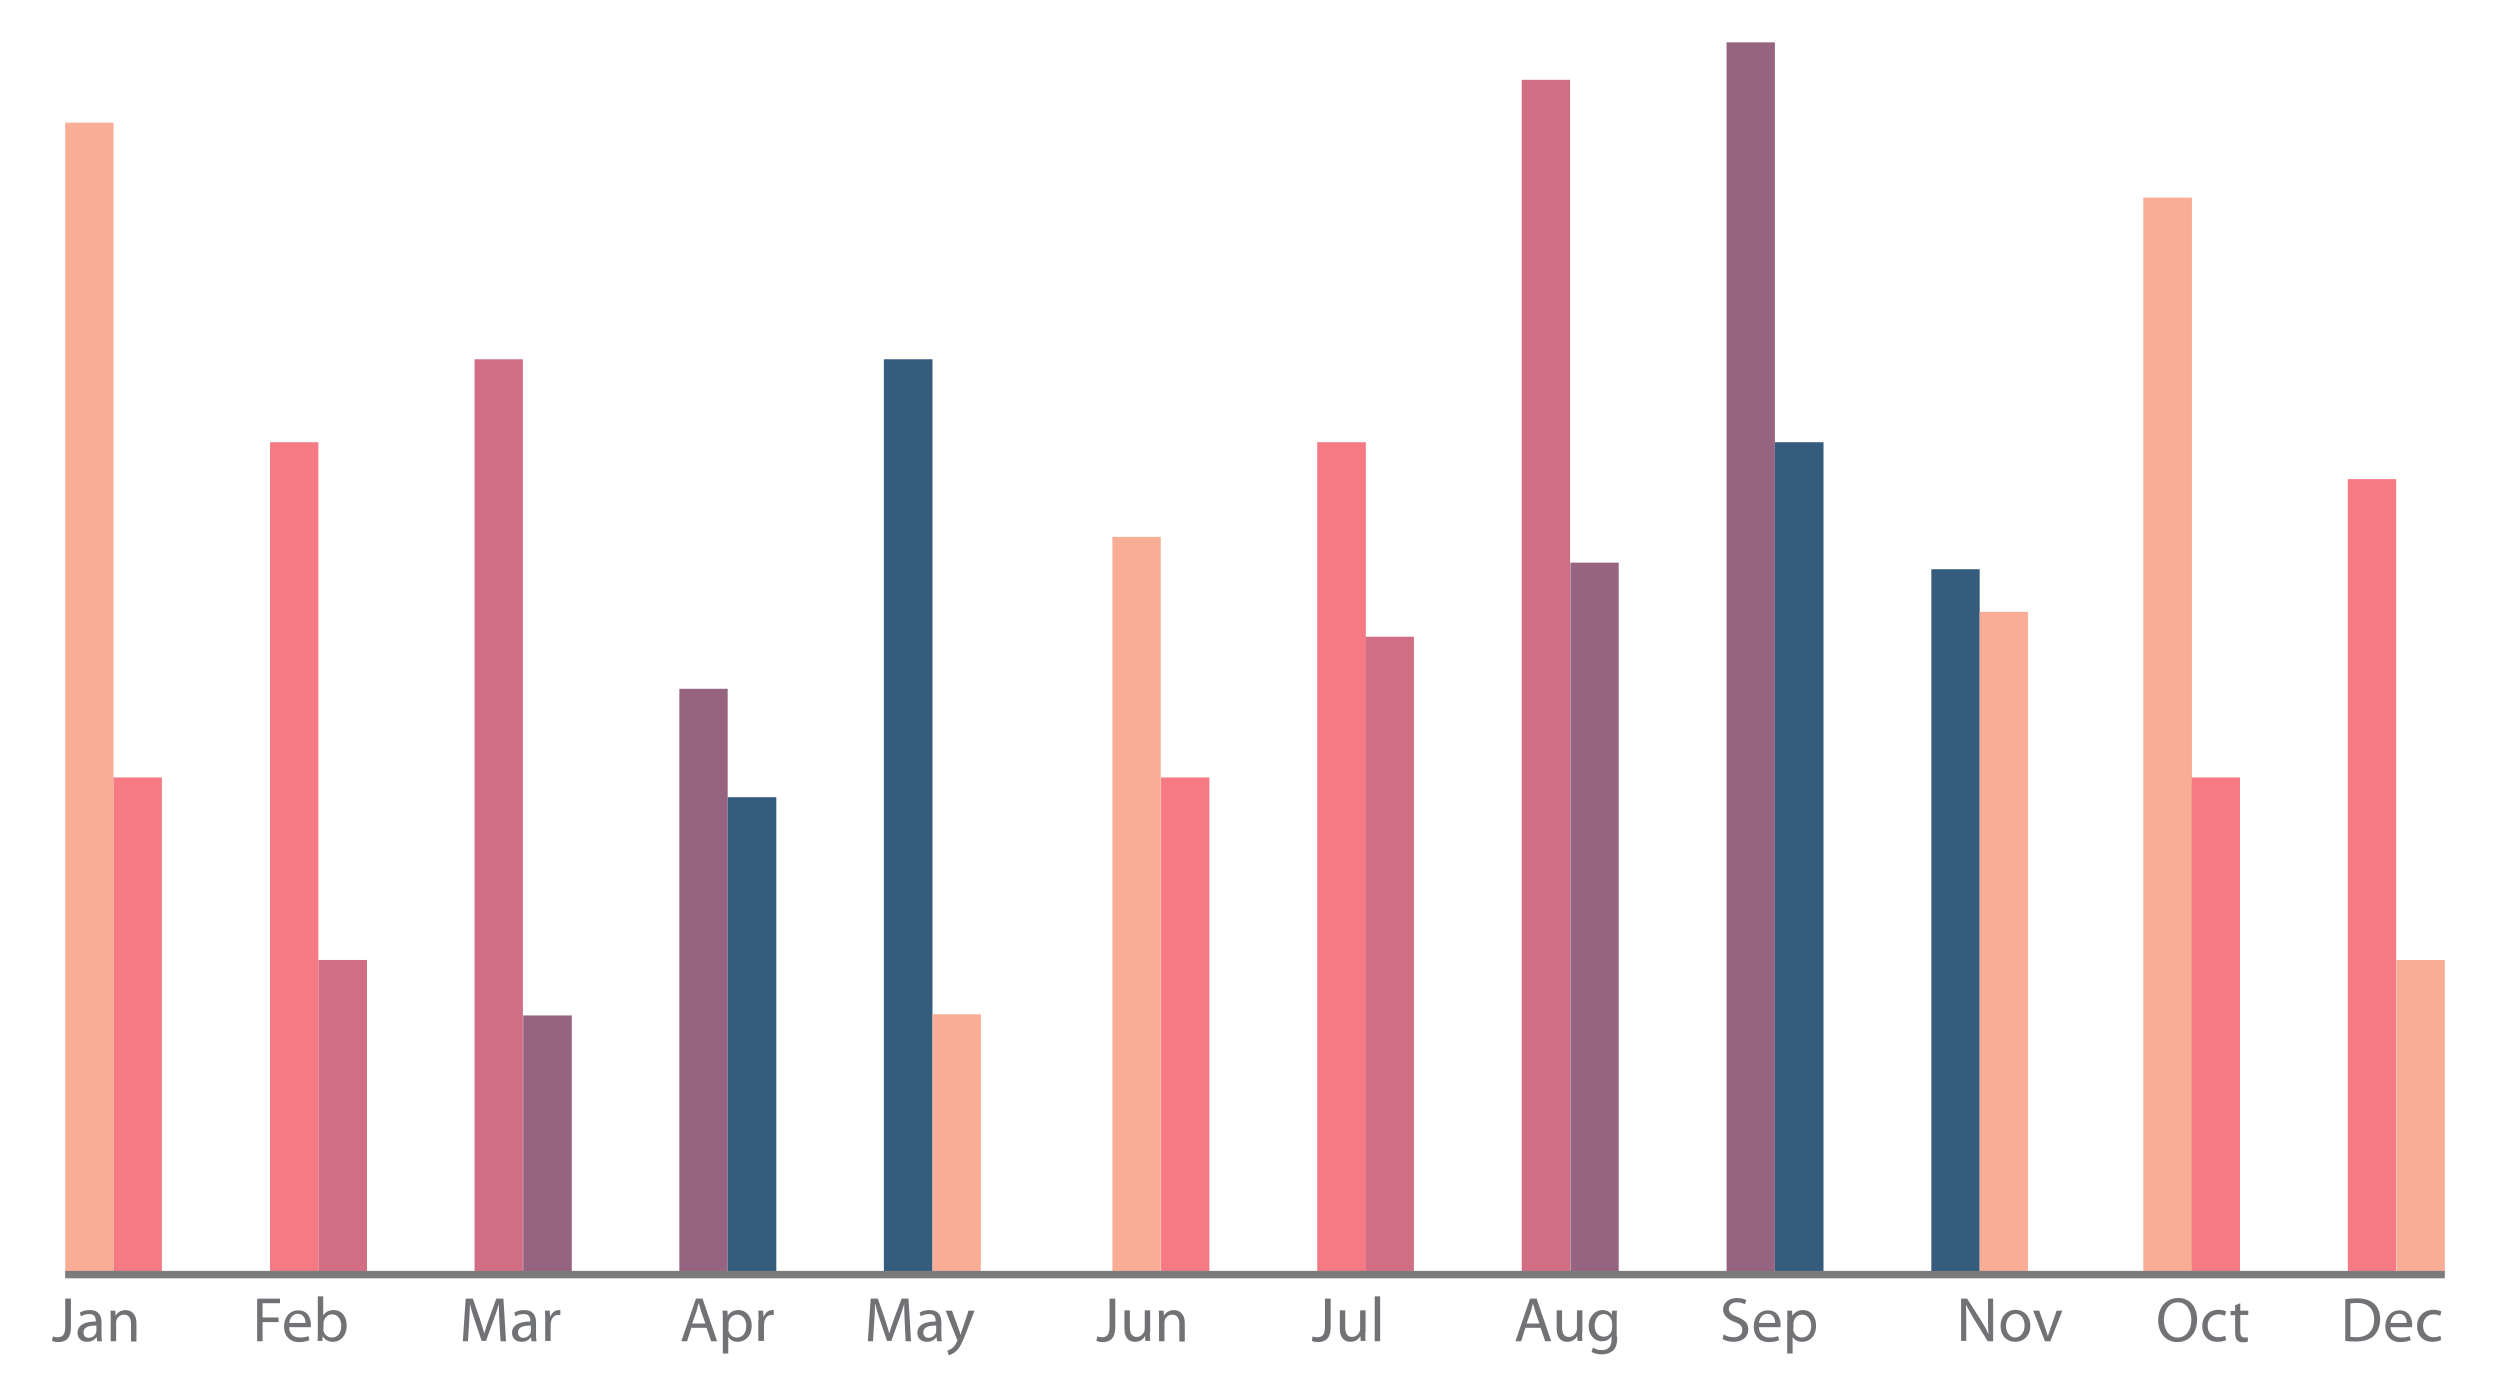
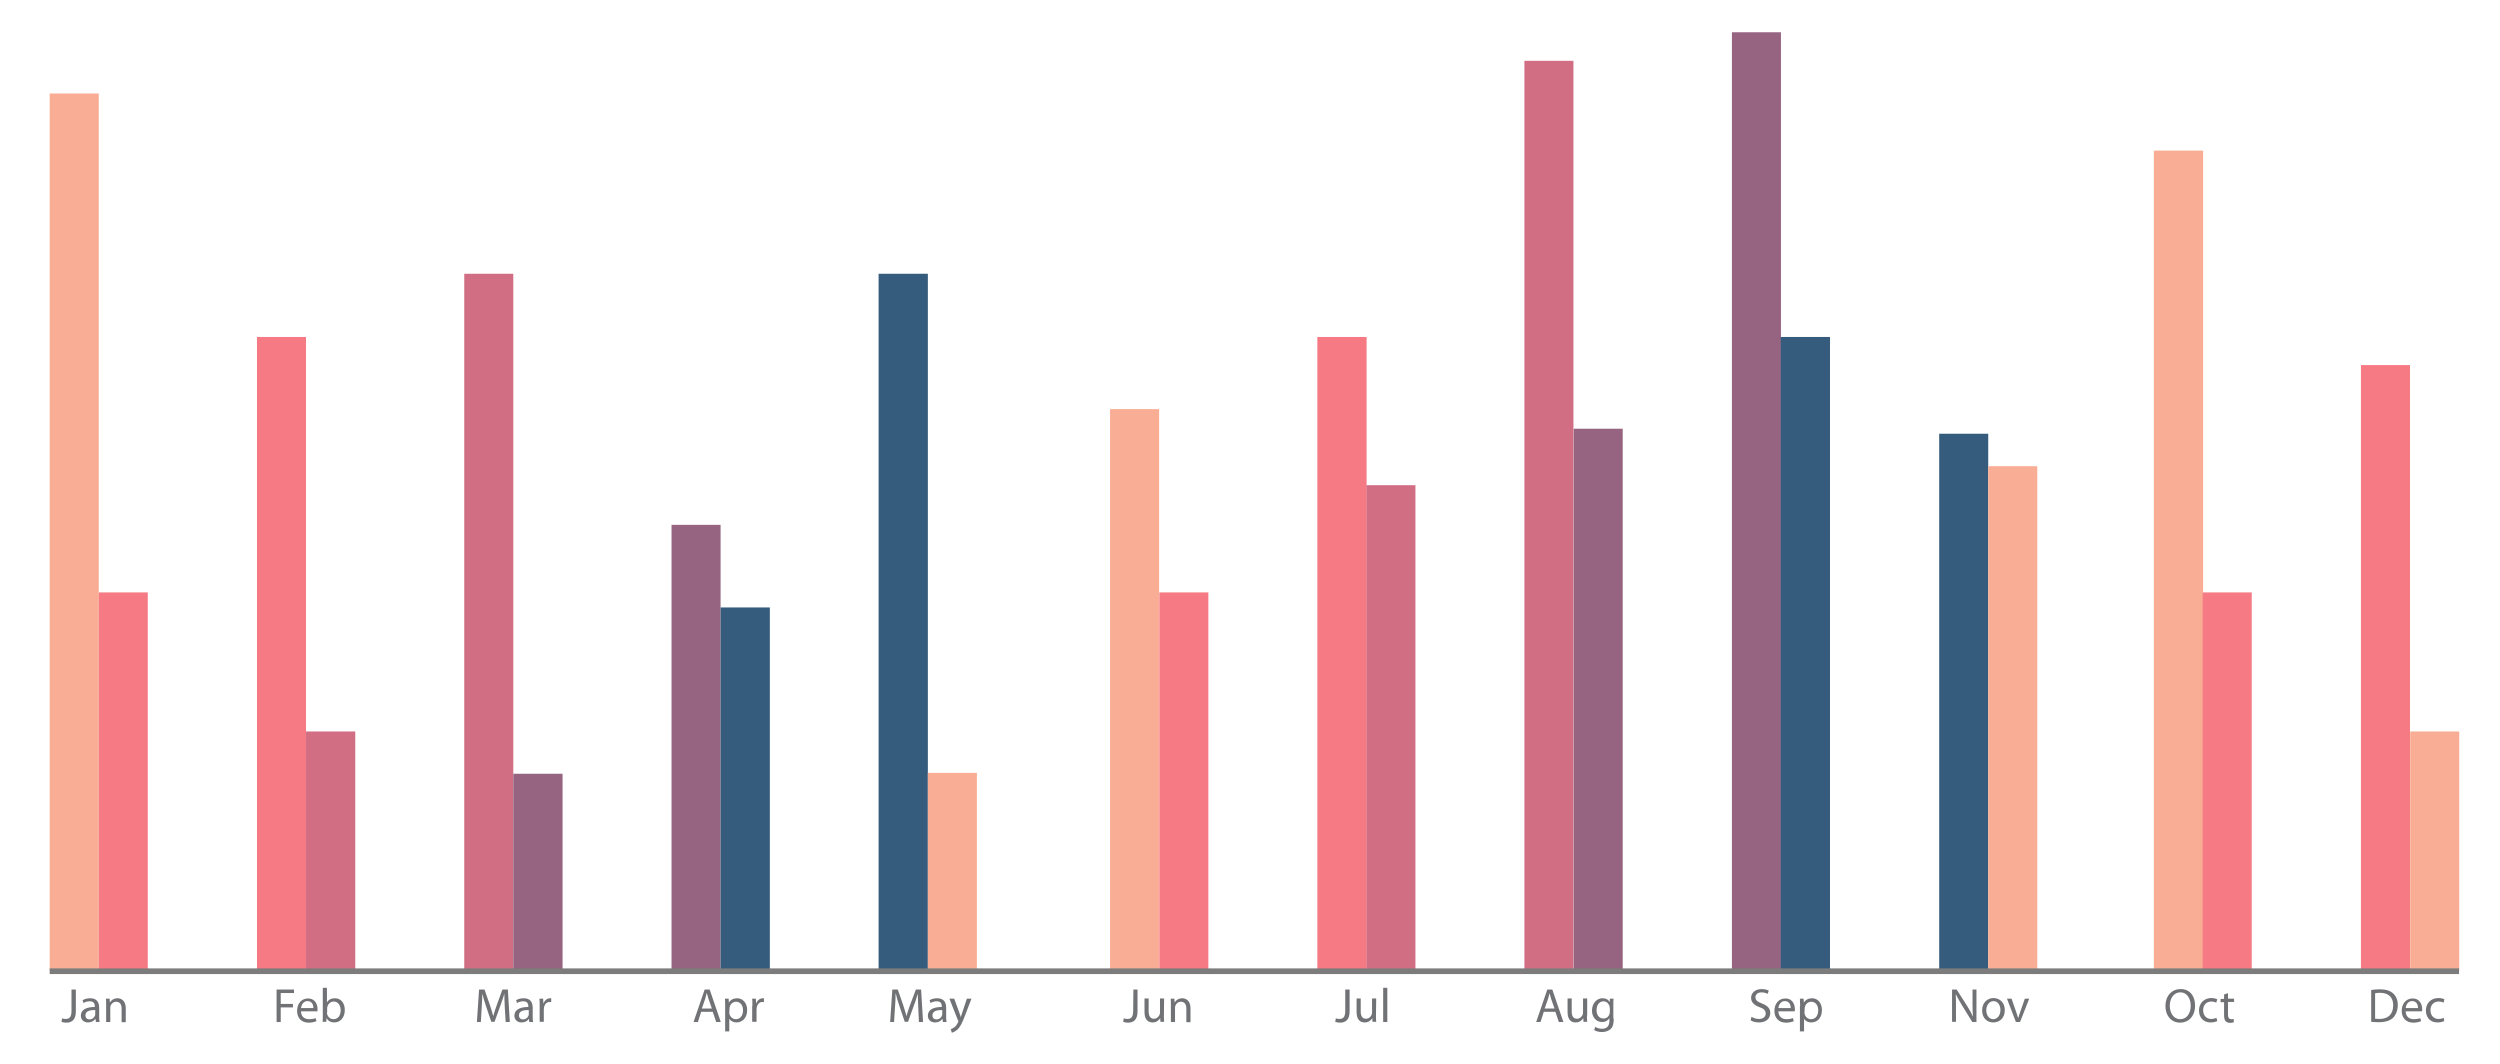
- <svg xmlns="http://www.w3.org/2000/svg" version="1.1" id="Layer_1" x="0px" y="0px" viewBox="0 0 874 488" style="enable-background:new 0 0 874 488;" xml:space="preserve">
+ <svg xmlns="http://www.w3.org/2000/svg" version="1.1" id="Layer_1" x="0px" y="0px" viewBox="0 0 1147 488" style="enable-background:new 0 0 1147 488;" xml:space="preserve">
  <style type="text/css">
	.st0{fill:#F8AD94;}
	.st1{fill:#F67A83;}
	.st2{fill:#D16E83;}
	.st3{fill:#966480;}
	.st4{fill:#355C7D;}
	.st5{fill:#7C7C7C;}
	.st6{fill:#717275;}
</style>
  <g>
-     <rect x="22.8" y="42.9" class="st0" width="16.9" height="402.8" />
-     <rect x="39.7" y="271.8" class="st1" width="16.9" height="173.8" />
-     <rect x="94.4" y="154.6" class="st1" width="16.9" height="291" />
-     <rect x="111.3" y="335.6" class="st2" width="17" height="110" />
-     <rect x="749.3" y="69.1" class="st0" width="17" height="376.5" />
-     <rect x="766.2" y="271.8" class="st1" width="16.9" height="173.8" />
-     <rect x="820.8" y="167.5" class="st1" width="16.9" height="278.1" />
-     <rect x="837.8" y="335.6" class="st0" width="16.9" height="110" />
-     <rect x="165.9" y="125.6" class="st2" width="16.9" height="320" />
-     <rect x="182.9" y="355" class="st3" width="17" height="90.6" />
-     <rect x="237.5" y="240.8" class="st3" width="16.9" height="204.8" />
-     <rect x="254.4" y="278.7" class="st4" width="17" height="166.9" />
-     <rect x="309" y="125.6" class="st4" width="17" height="320" />
-     <rect x="326" y="354.6" class="st0" width="16.9" height="91" />
-     <rect x="388.9" y="187.7" class="st0" width="16.9" height="257.9" />
-     <rect x="405.9" y="271.8" class="st1" width="16.9" height="173.8" />
-     <rect x="460.5" y="154.6" class="st1" width="17" height="291" />
-     <rect x="477.4" y="222.6" class="st2" width="16.9" height="223" />
-     <rect x="532" y="27.9" class="st2" width="16.9" height="417.7" />
-     <rect x="603.6" y="14.8" class="st3" width="16.9" height="430.8" />
-     <rect x="620.5" y="154.6" class="st4" width="17" height="291" />
-     <rect x="549" y="196.7" class="st3" width="16.9" height="249" />
-     <rect x="675.2" y="199" class="st4" width="16.9" height="246.6" />
-     <rect x="692.1" y="213.9" class="st0" width="16.9" height="231.7" />
+     <rect x="22.8" y="42.9" class="st0" width="22.5" height="402.8" />
+     <rect x="45.3" y="271.8" class="st1" width="22.5" height="173.8" />
+     <rect x="117.9" y="154.6" class="st1" width="22.5" height="291" />
+     <rect x="140.4" y="335.6" class="st2" width="22.6" height="110" />
+     <rect x="988.2" y="69.1" class="st0" width="22.6" height="376.5" />
+     <rect x="1010.6" y="271.8" class="st1" width="22.5" height="173.8" />
+     <rect x="1083.2" y="167.5" class="st1" width="22.5" height="278.1" />
+     <rect x="1105.8" y="335.6" class="st0" width="22.5" height="110" />
+     <rect x="213" y="125.6" class="st2" width="22.5" height="320" />
+     <rect x="235.5" y="355" class="st3" width="22.6" height="90.6" />
+     <rect x="308.1" y="240.8" class="st3" width="22.5" height="204.8" />
+     <rect x="330.6" y="278.7" class="st4" width="22.6" height="166.9" />
+     <rect x="403.1" y="125.6" class="st4" width="22.6" height="320" />
+     <rect x="425.7" y="354.6" class="st0" width="22.5" height="91" />
+     <rect x="509.3" y="187.7" class="st0" width="22.5" height="257.9" />
+     <rect x="531.9" y="271.8" class="st1" width="22.5" height="173.8" />
+     <rect x="604.4" y="154.6" class="st1" width="22.6" height="291" />
+     <rect x="626.9" y="222.6" class="st2" width="22.5" height="223" />
+     <rect x="699.4" y="27.9" class="st2" width="22.5" height="417.7" />
+     <rect x="794.6" y="14.8" class="st3" width="22.5" height="430.8" />
+     <rect x="817" y="154.6" class="st4" width="22.6" height="291" />
+     <rect x="722" y="196.7" class="st3" width="22.5" height="249" />
+     <rect x="889.7" y="199" class="st4" width="22.5" height="246.6" />
+     <rect x="912.2" y="213.9" class="st0" width="22.5" height="231.7" />
    <g>
-       <rect x="22.8" y="444.3" class="st5" width="831.9" height="2.6" />
+       <rect x="22.8" y="444.3" class="st5" width="1105.4" height="2.6" />
    </g>
    <g>
-       <path class="st6" d="M22.9,454h1.9v10c0,4-1.9,5.2-4.5,5.2c-0.7,0-1.6-0.2-2.1-0.4l0.3-1.6c0.4,0.2,1,0.3,1.6,0.3    c1.7,0,2.7-0.8,2.7-3.7V454z" />
-       <path class="st6" d="M35.5,466.3c0,0.9,0,1.8,0.2,2.6H34l-0.2-1.4h-0.1c-0.6,0.9-1.8,1.6-3.3,1.6c-2.2,0-3.3-1.5-3.3-3.1    c0-2.6,2.3-4,6.4-4v-0.2c0-0.9-0.2-2.5-2.4-2.4c-1,0-2.1,0.3-2.8,0.8l-0.4-1.3c0.9-0.6,2.2-0.9,3.5-0.9c3.3,0,4.1,2.2,4.1,4.4    V466.3z M33.7,463.4c-2.1,0-4.5,0.3-4.5,2.4c0,1.3,0.8,1.9,1.8,1.9c1.4,0,2.3-0.9,2.6-1.8c0.1-0.2,0.1-0.4,0.1-0.6V463.4z" />
-       <path class="st6" d="M38.7,461.1c0-1.1,0-2-0.1-2.9h1.7l0.1,1.8h0c0.5-1,1.8-2,3.5-2c1.5,0,3.8,0.9,3.8,4.6v6.4h-1.9v-6.2    c0-1.7-0.6-3.2-2.5-3.2c-1.2,0-2.3,0.9-2.6,2c-0.1,0.2-0.1,0.6-0.1,0.9v6.4h-1.9V461.1z" />
+       <path class="st6" d="M32.9,454h1.9v10c0,4-1.9,5.2-4.5,5.2c-0.7,0-1.6-0.2-2.1-0.4l0.3-1.6c0.4,0.2,1,0.3,1.6,0.3    c1.7,0,2.7-0.8,2.7-3.7V454H32.9z" />
+       <path class="st6" d="M45.5,466.3c0,0.9,0,1.8,0.2,2.6H44l-0.2-1.4h-0.1c-0.6,0.9-1.8,1.6-3.3,1.6c-2.2,0-3.3-1.5-3.3-3.1    c0-2.6,2.3-4,6.4-4v-0.2c0-0.9-0.2-2.5-2.4-2.4c-1,0-2.1,0.3-2.8,0.8l-0.4-1.3c0.9-0.6,2.2-0.9,3.5-0.9c3.3,0,4.1,2.2,4.1,4.4    C45.5,462.4,45.5,466.3,45.5,466.3z M43.7,463.4c-2.1,0-4.5,0.3-4.5,2.4c0,1.3,0.8,1.9,1.8,1.9c1.4,0,2.3-0.9,2.6-1.8    c0.1-0.2,0.1-0.4,0.1-0.6C43.7,465.3,43.7,463.4,43.7,463.4z" />
+       <path class="st6" d="M48.7,461.1c0-1.1,0-2-0.1-2.9h1.7l0.1,1.8l0,0c0.5-1,1.8-2,3.5-2c1.5,0,3.8,0.9,3.8,4.6v6.4h-1.9v-6.2    c0-1.7-0.6-3.2-2.5-3.2c-1.2,0-2.3,0.9-2.6,2c-0.1,0.2-0.1,0.6-0.1,0.9v6.4h-1.9V461.1z" />
    </g>
    <g>
-       <path class="st6" d="M89.9,454h8v1.6h-6.1v5h5.6v1.6h-5.6v6.7h-1.9V454z" />
-       <path class="st6" d="M101.1,463.9c0,2.6,1.7,3.7,3.7,3.7c1.4,0,2.3-0.2,3-0.5l0.4,1.4c-0.7,0.3-1.9,0.7-3.6,0.7    c-3.3,0-5.3-2.2-5.3-5.4c0-3.2,1.9-5.7,5-5.7c3.5,0,4.4,3,4.4,5c0,0.4,0,0.7-0.1,0.9H101.1z M106.8,462.5c0-1.2-0.5-3.2-2.7-3.2    c-2,0-2.8,1.8-3,3.2H106.8z" />
-       <path class="st6" d="M111.1,453.2h1.9v6.7h0c0.7-1.2,1.9-1.9,3.7-1.9c2.7,0,4.5,2.2,4.5,5.4c0,3.8-2.4,5.7-4.8,5.7    c-1.5,0-2.8-0.6-3.6-2h0l-0.1,1.7H111c0.1-0.7,0.1-1.8,0.1-2.8V453.2z M113,464.6c0,0.2,0,0.5,0.1,0.7c0.4,1.4,1.5,2.3,2.9,2.3    c2.1,0,3.3-1.7,3.3-4.1c0-2.1-1.1-4-3.2-4c-1.3,0-2.5,0.9-2.9,2.4c-0.1,0.3-0.1,0.5-0.1,0.8V464.6z" />
+       <path class="st6" d="M126.9,454h8v1.6h-6.1v5h5.6v1.6h-5.6v6.7h-1.9V454z" />
+       <path class="st6" d="M138.1,463.9c0,2.6,1.7,3.7,3.7,3.7c1.4,0,2.3-0.2,3-0.5l0.4,1.4c-0.7,0.3-1.9,0.7-3.6,0.7    c-3.3,0-5.3-2.2-5.3-5.4c0-3.2,1.9-5.7,5-5.7c3.5,0,4.4,3,4.4,5c0,0.4,0,0.7-0.1,0.9h-7.5V463.9z M143.8,462.5    c0-1.2-0.5-3.2-2.7-3.2c-2,0-2.8,1.8-3,3.2H143.8z" />
+       <path class="st6" d="M148.1,453.2h1.9v6.7l0,0c0.7-1.2,1.9-1.9,3.7-1.9c2.7,0,4.5,2.2,4.5,5.4c0,3.8-2.4,5.7-4.8,5.7    c-1.5,0-2.8-0.6-3.6-2l0,0l-0.1,1.7H148c0.1-0.7,0.1-1.8,0.1-2.8V453.2z M150,464.6c0,0.2,0,0.5,0.1,0.7c0.4,1.4,1.5,2.3,2.9,2.3    c2.1,0,3.3-1.7,3.3-4.1c0-2.1-1.1-4-3.2-4c-1.3,0-2.5,0.9-2.9,2.4c-0.1,0.3-0.1,0.5-0.1,0.8v1.9H150z" />
    </g>
    <g>
-       <path class="st6" d="M174.6,462.3c-0.1-2.1-0.2-4.6-0.2-6.4h0c-0.5,1.7-1.1,3.6-1.9,5.7l-2.6,7.2h-1.5l-2.4-7.1    c-0.7-2.1-1.3-4-1.7-5.8h0c0,1.9-0.2,4.3-0.3,6.6l-0.4,6.4h-1.8l1-14.9h2.5l2.5,7.2c0.6,1.9,1.1,3.5,1.5,5h0    c0.4-1.5,0.9-3.1,1.6-5l2.6-7.2h2.5l0.9,14.9H175L174.6,462.3z" />
-       <path class="st6" d="M187.4,466.3c0,0.9,0,1.8,0.2,2.6h-1.8l-0.1-1.4h-0.1c-0.6,0.9-1.7,1.6-3.3,1.6c-2.2,0-3.3-1.5-3.3-3.1    c0-2.6,2.3-4,6.4-4v-0.2c0-0.9-0.2-2.5-2.4-2.4c-1,0-2.1,0.3-2.8,0.8l-0.4-1.3c0.9-0.6,2.2-0.9,3.5-0.9c3.3,0,4.1,2.2,4.1,4.4    V466.3z M185.6,463.4c-2.1,0-4.5,0.3-4.5,2.4c0,1.3,0.8,1.9,1.8,1.9c1.4,0,2.3-0.9,2.6-1.8c0.1-0.2,0.1-0.4,0.1-0.6V463.4z" />
-       <path class="st6" d="M190.6,461.5c0-1.3,0-2.3-0.1-3.3h1.7l0.1,2.1h0.1c0.5-1.4,1.7-2.3,3-2.3c0.2,0,0.4,0,0.5,0v1.8    c-0.2-0.1-0.4-0.1-0.7-0.1c-1.4,0-2.3,1-2.6,2.5c0,0.3-0.1,0.6-0.1,0.9v5.7h-1.9V461.5z" />
+       <path class="st6" d="M231.6,462.3c-0.1-2.1-0.2-4.6-0.2-6.4l0,0c-0.5,1.7-1.1,3.6-1.9,5.7l-2.6,7.2h-1.5l-2.4-7.1    c-0.7-2.1-1.3-4-1.7-5.8l0,0c0,1.9-0.2,4.3-0.3,6.6l-0.4,6.4h-1.8l1-14.9h2.5l2.5,7.2c0.6,1.9,1.1,3.5,1.5,5l0,0    c0.4-1.5,0.9-3.1,1.6-5l2.6-7.2h2.5l0.9,14.9H232L231.6,462.3z" />
+       <path class="st6" d="M244.4,466.3c0,0.9,0,1.8,0.2,2.6h-1.8l-0.1-1.4h-0.1c-0.6,0.9-1.7,1.6-3.3,1.6c-2.2,0-3.3-1.5-3.3-3.1    c0-2.6,2.3-4,6.4-4v-0.2c0-0.9-0.2-2.5-2.4-2.4c-1,0-2.1,0.3-2.8,0.8l-0.4-1.3c0.9-0.6,2.2-0.9,3.5-0.9c3.3,0,4.1,2.2,4.1,4.4    L244.4,466.3L244.4,466.3z M242.6,463.4c-2.1,0-4.5,0.3-4.5,2.4c0,1.3,0.8,1.9,1.8,1.9c1.4,0,2.3-0.9,2.6-1.8    c0.1-0.2,0.1-0.4,0.1-0.6L242.6,463.4L242.6,463.4z" />
+       <path class="st6" d="M247.6,461.5c0-1.3,0-2.3-0.1-3.3h1.7l0.1,2.1h0.1c0.5-1.4,1.7-2.3,3-2.3c0.2,0,0.4,0,0.5,0v1.8    c-0.2-0.1-0.4-0.1-0.7-0.1c-1.4,0-2.3,1-2.6,2.5c0,0.3-0.1,0.6-0.1,0.9v5.7h-1.9V461.5z" />
    </g>
    <g>
-       <path class="st6" d="M241.7,464.2l-1.5,4.7h-2l5.1-14.9h2.3l5.1,14.9h-2.1l-1.6-4.7H241.7z M246.6,462.7l-1.5-4.3    c-0.3-1-0.5-1.9-0.8-2.7h-0.1c-0.2,0.9-0.5,1.8-0.7,2.7l-1.5,4.3H246.6z" />
-       <path class="st6" d="M252.7,461.7c0-1.4,0-2.5-0.1-3.5h1.7l0.1,1.8h0c0.8-1.3,2.1-2,3.8-2c2.6,0,4.6,2.2,4.6,5.4    c0,3.8-2.4,5.7-4.9,5.7c-1.4,0-2.6-0.6-3.3-1.7h0v5.8h-1.9V461.7z M254.6,464.5c0,0.3,0,0.5,0.1,0.8c0.4,1.4,1.5,2.3,2.9,2.3    c2.1,0,3.3-1.7,3.3-4.1c0-2.1-1.1-3.9-3.2-3.9c-1.3,0-2.6,0.9-2.9,2.4c-0.1,0.2-0.1,0.5-0.1,0.8V464.5z" />
-       <path class="st6" d="M265.2,461.5c0-1.3,0-2.3-0.1-3.3h1.7l0.1,2.1h0.1c0.5-1.4,1.7-2.3,3-2.3c0.2,0,0.4,0,0.5,0v1.8    c-0.2-0.1-0.4-0.1-0.7-0.1c-1.4,0-2.3,1-2.6,2.5c0,0.3-0.1,0.6-0.1,0.9v5.7h-2V461.5z" />
+       <path class="st6" d="M321.7,464.2l-1.5,4.7h-2l5.1-14.9h2.3l5.1,14.9h-2.1l-1.6-4.7H321.7z M326.6,462.7l-1.5-4.3    c-0.3-1-0.5-1.9-0.8-2.7h-0.1c-0.2,0.9-0.5,1.8-0.7,2.7l-1.5,4.3H326.6z" />
+       <path class="st6" d="M332.7,461.7c0-1.4,0-2.5-0.1-3.5h1.7l0.1,1.8l0,0c0.8-1.3,2.1-2,3.8-2c2.6,0,4.6,2.2,4.6,5.4    c0,3.8-2.4,5.7-4.9,5.7c-1.4,0-2.6-0.6-3.3-1.7l0,0v5.8h-1.9V461.7z M334.6,464.5c0,0.3,0,0.5,0.1,0.8c0.4,1.4,1.5,2.3,2.9,2.3    c2.1,0,3.3-1.7,3.3-4.1c0-2.1-1.1-3.9-3.2-3.9c-1.3,0-2.6,0.9-2.9,2.4c-0.1,0.2-0.1,0.5-0.1,0.8L334.6,464.5L334.6,464.5z" />
+       <path class="st6" d="M345.2,461.5c0-1.3,0-2.3-0.1-3.3h1.7l0.1,2.1h0.1c0.5-1.4,1.7-2.3,3-2.3c0.2,0,0.4,0,0.5,0v1.8    c-0.2-0.1-0.4-0.1-0.7-0.1c-1.4,0-2.3,1-2.6,2.5c0,0.3-0.1,0.6-0.1,0.9v5.7h-2v-7.3H345.2z" />
    </g>
    <g>
-       <path class="st6" d="M316.3,462.3c-0.1-2.1-0.2-4.6-0.2-6.4h0c-0.5,1.7-1.1,3.6-1.9,5.7l-2.6,7.2h-1.5l-2.4-7.1    c-0.7-2.1-1.3-4-1.7-5.8h-0.1c0,1.9-0.1,4.3-0.3,6.6l-0.4,6.4h-1.8l1-14.9h2.5l2.5,7.2c0.6,1.9,1.1,3.5,1.5,5h0    c0.4-1.5,0.9-3.1,1.6-5l2.7-7.2h2.4l0.9,14.9h-1.9L316.3,462.3z" />
-       <path class="st6" d="M329.1,466.3c0,0.9,0,1.8,0.2,2.6h-1.7l-0.2-1.4h-0.1c-0.6,0.9-1.7,1.6-3.3,1.6c-2.2,0-3.3-1.5-3.3-3.1    c0-2.6,2.3-4,6.4-4v-0.2c0-0.9-0.2-2.5-2.4-2.4c-1,0-2.1,0.3-2.8,0.8l-0.4-1.3c0.9-0.6,2.2-0.9,3.5-0.9c3.3,0,4.1,2.2,4.1,4.4    V466.3z M327.3,463.4c-2.1,0-4.5,0.3-4.5,2.4c0,1.3,0.8,1.9,1.8,1.9c1.4,0,2.3-0.9,2.6-1.8c0.1-0.2,0.1-0.4,0.1-0.6V463.4z" />
-       <path class="st6" d="M332.8,458.2l2.3,6.3c0.3,0.7,0.5,1.5,0.7,2.2h0c0.2-0.6,0.4-1.5,0.7-2.2l2.1-6.3h2.1l-2.9,7.6    c-1.4,3.7-2.3,5.5-3.7,6.7c-1,0.8-1.9,1.2-2.4,1.3l-0.5-1.6c0.5-0.2,1.1-0.5,1.7-0.9c0.5-0.4,1.2-1.2,1.6-2.2    c0.1-0.2,0.2-0.3,0.2-0.5c0-0.1,0-0.3-0.2-0.5l-3.9-9.9H332.8z" />
+       <path class="st6" d="M421.3,462.3c-0.1-2.1-0.2-4.6-0.2-6.4l0,0c-0.5,1.7-1.1,3.6-1.9,5.7l-2.6,7.2h-1.5l-2.4-7.1    c-0.7-2.1-1.3-4-1.7-5.8h-0.1c0,1.9-0.1,4.3-0.3,6.6l-0.4,6.4h-1.8l1-14.9h2.5l2.5,7.2c0.6,1.9,1.1,3.5,1.5,5l0,0    c0.4-1.5,0.9-3.1,1.6-5l2.7-7.2h2.4l0.9,14.9h-1.9L421.3,462.3z" />
+       <path class="st6" d="M434.1,466.3c0,0.9,0,1.8,0.2,2.6h-1.7l-0.2-1.4h-0.1c-0.6,0.9-1.7,1.6-3.3,1.6c-2.2,0-3.3-1.5-3.3-3.1    c0-2.6,2.3-4,6.4-4v-0.2c0-0.9-0.2-2.5-2.4-2.4c-1,0-2.1,0.3-2.8,0.8l-0.4-1.3c0.9-0.6,2.2-0.9,3.5-0.9c3.3,0,4.1,2.2,4.1,4.4    L434.1,466.3L434.1,466.3z M432.3,463.4c-2.1,0-4.5,0.3-4.5,2.4c0,1.3,0.8,1.9,1.8,1.9c1.4,0,2.3-0.9,2.6-1.8    c0.1-0.2,0.1-0.4,0.1-0.6V463.4z" />
+       <path class="st6" d="M437.8,458.2l2.3,6.3c0.3,0.7,0.5,1.5,0.7,2.2l0,0c0.2-0.6,0.4-1.5,0.7-2.2l2.1-6.3h2.1l-2.9,7.6    c-1.4,3.7-2.3,5.5-3.7,6.7c-1,0.8-1.9,1.2-2.4,1.3l-0.5-1.6c0.5-0.2,1.1-0.5,1.7-0.9c0.5-0.4,1.2-1.2,1.6-2.2    c0.1-0.2,0.2-0.3,0.2-0.5c0-0.1,0-0.3-0.2-0.5l-3.9-9.9H437.8z" />
    </g>
    <g>
-       <path class="st6" d="M388,454h1.9v10c0,4-1.9,5.2-4.5,5.2c-0.7,0-1.6-0.2-2.1-0.4l0.3-1.6c0.4,0.2,1,0.3,1.6,0.3    c1.7,0,2.7-0.8,2.7-3.7V454z" />
-       <path class="st6" d="M402,465.9c0,1.1,0,2.1,0.1,2.9h-1.7l-0.1-1.7h0c-0.5,0.9-1.6,2-3.5,2c-1.7,0-3.7-0.9-3.7-4.7v-6.3h1.9v5.9    c0,2,0.7,3.4,2.4,3.4c1.3,0,2.2-0.9,2.6-1.8c0.1-0.3,0.2-0.6,0.2-1v-6.5h1.9V465.9z" />
-       <path class="st6" d="M405.2,461.1c0-1.1,0-2-0.1-2.9h1.7l0.1,1.8h0c0.5-1,1.8-2,3.5-2c1.5,0,3.8,0.9,3.8,4.6v6.4h-1.9v-6.2    c0-1.7-0.6-3.2-2.5-3.2c-1.3,0-2.3,0.9-2.6,2c-0.1,0.2-0.1,0.6-0.1,0.9v6.4h-1.9V461.1z" />
+       <path class="st6" d="M520,454h1.9v10c0,4-1.9,5.2-4.5,5.2c-0.7,0-1.6-0.2-2.1-0.4l0.3-1.6c0.4,0.2,1,0.3,1.6,0.3    c1.7,0,2.7-0.8,2.7-3.7L520,454L520,454z" />
+       <path class="st6" d="M534,465.9c0,1.1,0,2.1,0.1,2.9h-1.7l-0.1-1.7l0,0c-0.5,0.9-1.6,2-3.5,2c-1.7,0-3.7-0.9-3.7-4.7v-6.3h1.9v5.9    c0,2,0.7,3.4,2.4,3.4c1.3,0,2.2-0.9,2.6-1.8c0.1-0.3,0.2-0.6,0.2-1v-6.5h1.9L534,465.9L534,465.9z" />
+       <path class="st6" d="M537.2,461.1c0-1.1,0-2-0.1-2.9h1.7l0.1,1.8l0,0c0.5-1,1.8-2,3.5-2c1.5,0,3.8,0.9,3.8,4.6v6.4h-1.9v-6.2    c0-1.7-0.6-3.2-2.5-3.2c-1.3,0-2.3,0.9-2.6,2c-0.1,0.2-0.1,0.6-0.1,0.9v6.4h-1.9V461.1z" />
    </g>
    <g>
-       <path class="st6" d="M463.3,454h1.9v10c0,4-1.9,5.2-4.5,5.2c-0.7,0-1.6-0.2-2.1-0.4l0.3-1.6c0.4,0.2,1,0.3,1.6,0.3    c1.7,0,2.7-0.8,2.7-3.7V454z" />
-       <path class="st6" d="M477.3,465.9c0,1.1,0,2.1,0.1,2.9h-1.7l-0.1-1.7h0c-0.5,0.9-1.6,2-3.5,2c-1.7,0-3.7-0.9-3.7-4.7v-6.3h1.9v5.9    c0,2,0.6,3.4,2.4,3.4c1.3,0,2.2-0.9,2.6-1.8c0.1-0.3,0.2-0.6,0.2-1v-6.5h1.9V465.9z" />
-       <path class="st6" d="M480.6,453.2h1.9v15.7h-1.9V453.2z" />
+       <path class="st6" d="M617.3,454h1.9v10c0,4-1.9,5.2-4.5,5.2c-0.7,0-1.6-0.2-2.1-0.4l0.3-1.6c0.4,0.2,1,0.3,1.6,0.3    c1.7,0,2.7-0.8,2.7-3.7V454H617.3z" />
+       <path class="st6" d="M631.3,465.9c0,1.1,0,2.1,0.1,2.9h-1.7l-0.1-1.7l0,0c-0.5,0.9-1.6,2-3.5,2c-1.7,0-3.7-0.9-3.7-4.7v-6.3h1.9    v5.9c0,2,0.6,3.4,2.4,3.4c1.3,0,2.2-0.9,2.6-1.8c0.1-0.3,0.2-0.6,0.2-1v-6.5h1.9L631.3,465.9L631.3,465.9z" />
+       <path class="st6" d="M634.6,453.2h1.9v15.7h-1.9V453.2z" />
    </g>
    <g>
-       <path class="st6" d="M533.3,464.2l-1.5,4.7h-2l5.1-14.9h2.3l5.1,14.9h-2.1l-1.6-4.7H533.3z M538.2,462.7l-1.5-4.3    c-0.3-1-0.5-1.9-0.8-2.7h0c-0.2,0.9-0.4,1.8-0.7,2.7l-1.5,4.3H538.2z" />
-       <path class="st6" d="M553.1,465.9c0,1.1,0,2.1,0.1,2.9h-1.7l-0.1-1.7h0c-0.5,0.9-1.6,2-3.5,2c-1.7,0-3.7-0.9-3.7-4.7v-6.3h1.9v5.9    c0,2,0.6,3.4,2.4,3.4c1.3,0,2.2-0.9,2.6-1.8c0.1-0.3,0.2-0.6,0.2-1v-6.5h1.9V465.9z" />
-       <path class="st6" d="M565.4,467.3c0,2.5-0.5,4-1.5,4.9c-1.1,0.9-2.5,1.3-3.9,1.3c-1.3,0-2.7-0.3-3.6-0.9l0.5-1.5    c0.7,0.5,1.8,0.9,3.1,0.9c2,0,3.4-1,3.4-3.7v-1.2h0c-0.6,1-1.7,1.8-3.4,1.8c-2.7,0-4.6-2.3-4.6-5.2c0-3.6,2.4-5.7,4.8-5.7    c1.9,0,2.9,0.9,3.3,1.8h0l0.1-1.6h1.7c-0.1,0.8-0.1,1.6-0.1,2.9V467.3z M563.5,462.4c0-0.3,0-0.6-0.1-0.9    c-0.4-1.1-1.3-2.1-2.7-2.1c-1.9,0-3.2,1.6-3.2,4.1c0,2.1,1.1,3.8,3.2,3.8c1.2,0,2.3-0.7,2.7-2c0.1-0.3,0.2-0.7,0.2-1V462.4z" />
+       <path class="st6" d="M708.3,464.2l-1.5,4.7h-2l5.1-14.9h2.3l5.1,14.9h-2.1l-1.6-4.7H708.3z M713.2,462.7l-1.5-4.3    c-0.3-1-0.5-1.9-0.8-2.7l0,0c-0.2,0.9-0.4,1.8-0.7,2.7l-1.5,4.3H713.2z" />
+       <path class="st6" d="M728.1,465.9c0,1.1,0,2.1,0.1,2.9h-1.7l-0.1-1.7l0,0c-0.5,0.9-1.6,2-3.5,2c-1.7,0-3.7-0.9-3.7-4.7v-6.3h1.9    v5.9c0,2,0.6,3.4,2.4,3.4c1.3,0,2.2-0.9,2.6-1.8c0.1-0.3,0.2-0.6,0.2-1v-6.5h1.9v7.8H728.1z" />
+       <path class="st6" d="M740.4,467.3c0,2.5-0.5,4-1.5,4.9c-1.1,0.9-2.5,1.3-3.9,1.3c-1.3,0-2.7-0.3-3.6-0.9l0.5-1.5    c0.7,0.5,1.8,0.9,3.1,0.9c2,0,3.4-1,3.4-3.7v-1.2l0,0c-0.6,1-1.7,1.8-3.4,1.8c-2.7,0-4.6-2.3-4.6-5.2c0-3.6,2.4-5.7,4.8-5.7    c1.9,0,2.9,0.9,3.3,1.8l0,0l0.1-1.6h1.7c-0.1,0.8-0.1,1.6-0.1,2.9v6.2H740.4z M738.5,462.4c0-0.3,0-0.6-0.1-0.9    c-0.4-1.1-1.3-2.1-2.7-2.1c-1.9,0-3.2,1.6-3.2,4.1c0,2.1,1.1,3.8,3.2,3.8c1.2,0,2.3-0.7,2.7-2c0.1-0.3,0.2-0.7,0.2-1v-1.9H738.5z" />
    </g>
    <g>
-       <path class="st6" d="M602.6,466.5c0.9,0.6,2.1,1,3.4,1c2,0,3.1-1,3.1-2.5c0-1.4-0.8-2.2-2.8-2.9c-2.4-0.9-3.9-2.2-3.9-4.3    c0-2.3,1.9-4,4.8-4c1.5,0,2.6,0.3,3.3,0.7L610,456c-0.5-0.3-1.5-0.7-2.8-0.7c-2,0-2.8,1.2-2.8,2.2c0,1.4,0.9,2.1,3,2.9    c2.5,1,3.8,2.2,3.8,4.4c0,2.3-1.7,4.3-5.2,4.3c-1.4,0-3-0.4-3.8-1L602.6,466.5z" />
-       <path class="st6" d="M614.9,463.9c0.1,2.6,1.7,3.7,3.7,3.7c1.4,0,2.2-0.2,3-0.5l0.4,1.4c-0.7,0.3-1.9,0.7-3.6,0.7    c-3.3,0-5.3-2.2-5.3-5.4c0-3.2,1.9-5.7,5-5.7c3.5,0,4.4,3,4.4,5c0,0.4,0,0.7-0.1,0.9H614.9z M620.6,462.5c0-1.2-0.5-3.2-2.7-3.2    c-2,0-2.8,1.8-3,3.2H620.6z" />
-       <path class="st6" d="M624.9,461.7c0-1.4-0.1-2.5-0.1-3.5h1.7l0.1,1.8h0c0.8-1.3,2.1-2,3.8-2c2.6,0,4.5,2.2,4.5,5.4    c0,3.8-2.3,5.7-4.9,5.7c-1.4,0-2.7-0.6-3.3-1.7h0v5.8h-1.9V461.7z M626.9,464.5c0,0.3,0,0.5,0.1,0.8c0.4,1.4,1.5,2.3,2.9,2.3    c2.1,0,3.3-1.7,3.3-4.1c0-2.1-1.1-3.9-3.2-3.9c-1.3,0-2.6,0.9-2.9,2.4c-0.1,0.2-0.1,0.5-0.1,0.8V464.5z" />
+       <path class="st6" d="M803.6,466.5c0.9,0.6,2.1,1,3.4,1c2,0,3.1-1,3.1-2.5c0-1.4-0.8-2.2-2.8-2.9c-2.4-0.9-3.9-2.2-3.9-4.3    c0-2.3,1.9-4,4.8-4c1.5,0,2.6,0.3,3.3,0.7L811,456c-0.5-0.3-1.5-0.7-2.8-0.7c-2,0-2.8,1.2-2.8,2.2c0,1.4,0.9,2.1,3,2.9    c2.5,1,3.8,2.2,3.8,4.4c0,2.3-1.7,4.3-5.2,4.3c-1.4,0-3-0.4-3.8-1L803.6,466.5z" />
+       <path class="st6" d="M815.9,463.9c0.1,2.6,1.7,3.7,3.7,3.7c1.4,0,2.2-0.2,3-0.5l0.4,1.4c-0.7,0.3-1.9,0.7-3.6,0.7    c-3.3,0-5.3-2.2-5.3-5.4c0-3.2,1.9-5.7,5-5.7c3.5,0,4.4,3,4.4,5c0,0.4,0,0.7-0.1,0.9h-7.5V463.9z M821.6,462.5    c0-1.2-0.5-3.2-2.7-3.2c-2,0-2.8,1.8-3,3.2H821.6z" />
+       <path class="st6" d="M825.9,461.7c0-1.4-0.1-2.5-0.1-3.5h1.7l0.1,1.8l0,0c0.8-1.3,2.1-2,3.8-2c2.6,0,4.5,2.2,4.5,5.4    c0,3.8-2.3,5.7-4.9,5.7c-1.4,0-2.7-0.6-3.3-1.7l0,0v5.8h-1.9v-11.5H825.9z M827.9,464.5c0,0.3,0,0.5,0.1,0.8    c0.4,1.4,1.5,2.3,2.9,2.3c2.1,0,3.3-1.7,3.3-4.1c0-2.1-1.1-3.9-3.2-3.9c-1.3,0-2.6,0.9-2.9,2.4c-0.1,0.2-0.1,0.5-0.1,0.8    L827.9,464.5L827.9,464.5z" />
    </g>
    <g>
-       <path class="st6" d="M685.6,468.9V454h2.1l4.8,7.5c1.1,1.8,2,3.3,2.6,4.8l0.1,0c-0.2-2-0.2-3.8-0.2-6.1V454h1.8v14.9h-1.9    l-4.7-7.6c-1-1.7-2-3.4-2.8-5l-0.1,0c0.1,1.9,0.1,3.7,0.1,6.1v6.4H685.6z" />
-       <path class="st6" d="M709.8,463.4c0,4-2.7,5.7-5.3,5.7c-2.9,0-5.1-2.1-5.1-5.5c0-3.6,2.4-5.7,5.3-5.7    C707.7,458,709.8,460.2,709.8,463.4z M701.3,463.5c0,2.3,1.3,4.1,3.2,4.1c1.9,0,3.3-1.8,3.3-4.2c0-1.8-0.9-4.1-3.2-4.1    C702.4,459.4,701.3,461.5,701.3,463.5z" />
-       <path class="st6" d="M712.9,458.2l2.1,6c0.3,1,0.6,1.9,0.9,2.8h0.1c0.2-0.9,0.6-1.8,0.9-2.8l2.1-6h2l-4.2,10.7h-1.9l-4.1-10.7    H712.9z" />
+       <path class="st6" d="M895.6,468.9V454h2.1l4.8,7.5c1.1,1.8,2,3.3,2.6,4.8h0.1c-0.2-2-0.2-3.8-0.2-6.1V454h1.8v14.9h-1.9l-4.7-7.6    c-1-1.7-2-3.4-2.8-5h-0.1c0.1,1.9,0.1,3.7,0.1,6.1v6.4h-1.8V468.9z" />
+       <path class="st6" d="M919.8,463.4c0,4-2.7,5.7-5.3,5.7c-2.9,0-5.1-2.1-5.1-5.5c0-3.6,2.4-5.7,5.3-5.7    C917.7,458,919.8,460.2,919.8,463.4z M911.3,463.5c0,2.3,1.3,4.1,3.2,4.1s3.3-1.8,3.3-4.2c0-1.8-0.9-4.1-3.2-4.1    C912.4,459.4,911.3,461.5,911.3,463.5z" />
+       <path class="st6" d="M922.9,458.2l2.1,6c0.3,1,0.6,1.9,0.9,2.8h0.1c0.2-0.9,0.6-1.8,0.9-2.8l2.1-6h2l-4.2,10.7h-1.9l-4.1-10.7    H922.9z" />
    </g>
    <g>
-       <path class="st6" d="M768.1,461.3c0,5.1-3.1,7.9-6.9,7.9c-3.9,0-6.7-3.1-6.7-7.6c0-4.7,2.9-7.8,6.9-7.8    C765.5,453.7,768.1,456.8,768.1,461.3z M756.5,461.5c0,3.2,1.7,6.1,4.8,6.1c3.1,0,4.8-2.8,4.8-6.2c0-3-1.5-6.1-4.7-6.1    C758.1,455.3,756.5,458.3,756.5,461.5z" />
-       <path class="st6" d="M778.3,468.5c-0.5,0.2-1.6,0.6-3.1,0.6c-3.2,0-5.3-2.2-5.3-5.5c0-3.3,2.3-5.7,5.7-5.7c1.1,0,2.2,0.3,2.7,0.6    l-0.5,1.5c-0.5-0.2-1.2-0.5-2.2-0.5c-2.5,0-3.8,1.8-3.8,4c0,2.5,1.6,4,3.7,4c1.1,0,1.8-0.3,2.4-0.5L778.3,468.5z" />
-       <path class="st6" d="M783.2,455.6v2.6h2.8v1.5h-2.8v5.8c0,1.3,0.4,2.1,1.5,2.1c0.5,0,0.8,0,1.1-0.1l0.1,1.5    c-0.4,0.1-1,0.3-1.7,0.3c-0.9,0-1.6-0.3-2.1-0.8c-0.5-0.6-0.7-1.5-0.7-2.8v-5.9h-1.6v-1.5h1.6v-2L783.2,455.6z" />
+       <path class="st6" d="M1007.1,461.3c0,5.1-3.1,7.9-6.9,7.9c-3.9,0-6.7-3.1-6.7-7.6c0-4.7,2.9-7.8,6.9-7.8    C1004.5,453.7,1007.1,456.8,1007.1,461.3z M995.5,461.5c0,3.2,1.7,6.1,4.8,6.1s4.8-2.8,4.8-6.2c0-3-1.5-6.1-4.7-6.1    C997.1,455.3,995.5,458.3,995.5,461.5z" />
+       <path class="st6" d="M1017.3,468.5c-0.5,0.2-1.6,0.6-3.1,0.6c-3.2,0-5.3-2.2-5.3-5.5s2.3-5.7,5.7-5.7c1.1,0,2.2,0.3,2.7,0.6    l-0.5,1.5c-0.5-0.2-1.2-0.5-2.2-0.5c-2.5,0-3.8,1.8-3.8,4c0,2.5,1.6,4,3.7,4c1.1,0,1.8-0.3,2.4-0.5L1017.3,468.5z" />
+       <path class="st6" d="M1022.2,455.6v2.6h2.8v1.5h-2.8v5.8c0,1.3,0.4,2.1,1.5,2.1c0.5,0,0.8,0,1.1-0.1l0.1,1.5    c-0.4,0.1-1,0.3-1.7,0.3c-0.9,0-1.6-0.3-2.1-0.8c-0.5-0.6-0.7-1.5-0.7-2.8v-5.9h-1.6v-1.5h1.6v-2L1022.2,455.6z" />
    </g>
    <g>
-       <path class="st6" d="M819.9,454.2c1.2-0.2,2.6-0.3,4.1-0.3c2.8,0,4.7,0.7,6,1.9c1.3,1.2,2.1,2.9,2.1,5.3c0,2.4-0.8,4.4-2.1,5.8    c-1.4,1.4-3.7,2.1-6.6,2.1c-1.4,0-2.5-0.1-3.5-0.2V454.2z M821.8,467.4c0.5,0,1.2,0.1,1.9,0.1c4.1,0,6.3-2.3,6.3-6.3    c0-3.5-2-5.7-6-5.7c-1,0-1.7,0.1-2.3,0.2V467.4z" />
-       <path class="st6" d="M835.7,463.9c0.1,2.6,1.7,3.7,3.7,3.7c1.4,0,2.3-0.2,3-0.5l0.4,1.4c-0.7,0.3-1.9,0.7-3.6,0.7    c-3.3,0-5.3-2.2-5.3-5.4c0-3.2,1.9-5.7,5-5.7c3.5,0,4.4,3,4.4,5c0,0.4,0,0.7-0.1,0.9H835.7z M841.4,462.5c0-1.2-0.5-3.2-2.7-3.2    c-2,0-2.8,1.8-3,3.2H841.4z" />
-       <path class="st6" d="M853.4,468.5c-0.5,0.2-1.6,0.6-3.1,0.6c-3.2,0-5.3-2.2-5.3-5.5c0-3.3,2.3-5.7,5.8-5.7c1.1,0,2.2,0.3,2.7,0.6    l-0.4,1.5c-0.5-0.2-1.2-0.5-2.2-0.5c-2.5,0-3.8,1.8-3.8,4c0,2.5,1.6,4,3.7,4c1.1,0,1.8-0.3,2.4-0.5L853.4,468.5z" />
+       <path class="st6" d="M1087.9,454.2c1.2-0.2,2.6-0.3,4.1-0.3c2.8,0,4.7,0.7,6,1.9c1.3,1.2,2.1,2.9,2.1,5.3s-0.8,4.4-2.1,5.8    c-1.4,1.4-3.7,2.1-6.6,2.1c-1.4,0-2.5-0.1-3.5-0.2V454.2z M1089.8,467.4c0.5,0,1.2,0.1,1.9,0.1c4.1,0,6.3-2.3,6.3-6.3    c0-3.5-2-5.7-6-5.7c-1,0-1.7,0.1-2.3,0.2v11.7H1089.8z" />
+       <path class="st6" d="M1103.7,463.9c0.1,2.6,1.7,3.7,3.7,3.7c1.4,0,2.3-0.2,3-0.5l0.4,1.4c-0.7,0.3-1.9,0.7-3.6,0.7    c-3.3,0-5.3-2.2-5.3-5.4c0-3.2,1.9-5.7,5-5.7c3.5,0,4.4,3,4.4,5c0,0.4,0,0.7-0.1,0.9h-7.5V463.9z M1109.4,462.5    c0-1.2-0.5-3.2-2.7-3.2c-2,0-2.8,1.8-3,3.2H1109.4z" />
+       <path class="st6" d="M1121.4,468.5c-0.5,0.2-1.6,0.6-3.1,0.6c-3.2,0-5.3-2.2-5.3-5.5s2.3-5.7,5.8-5.7c1.1,0,2.2,0.3,2.7,0.6    l-0.4,1.5c-0.5-0.2-1.2-0.5-2.2-0.5c-2.5,0-3.8,1.8-3.8,4c0,2.5,1.6,4,3.7,4c1.1,0,1.8-0.3,2.4-0.5L1121.4,468.5z" />
    </g>
  </g>
</svg>
